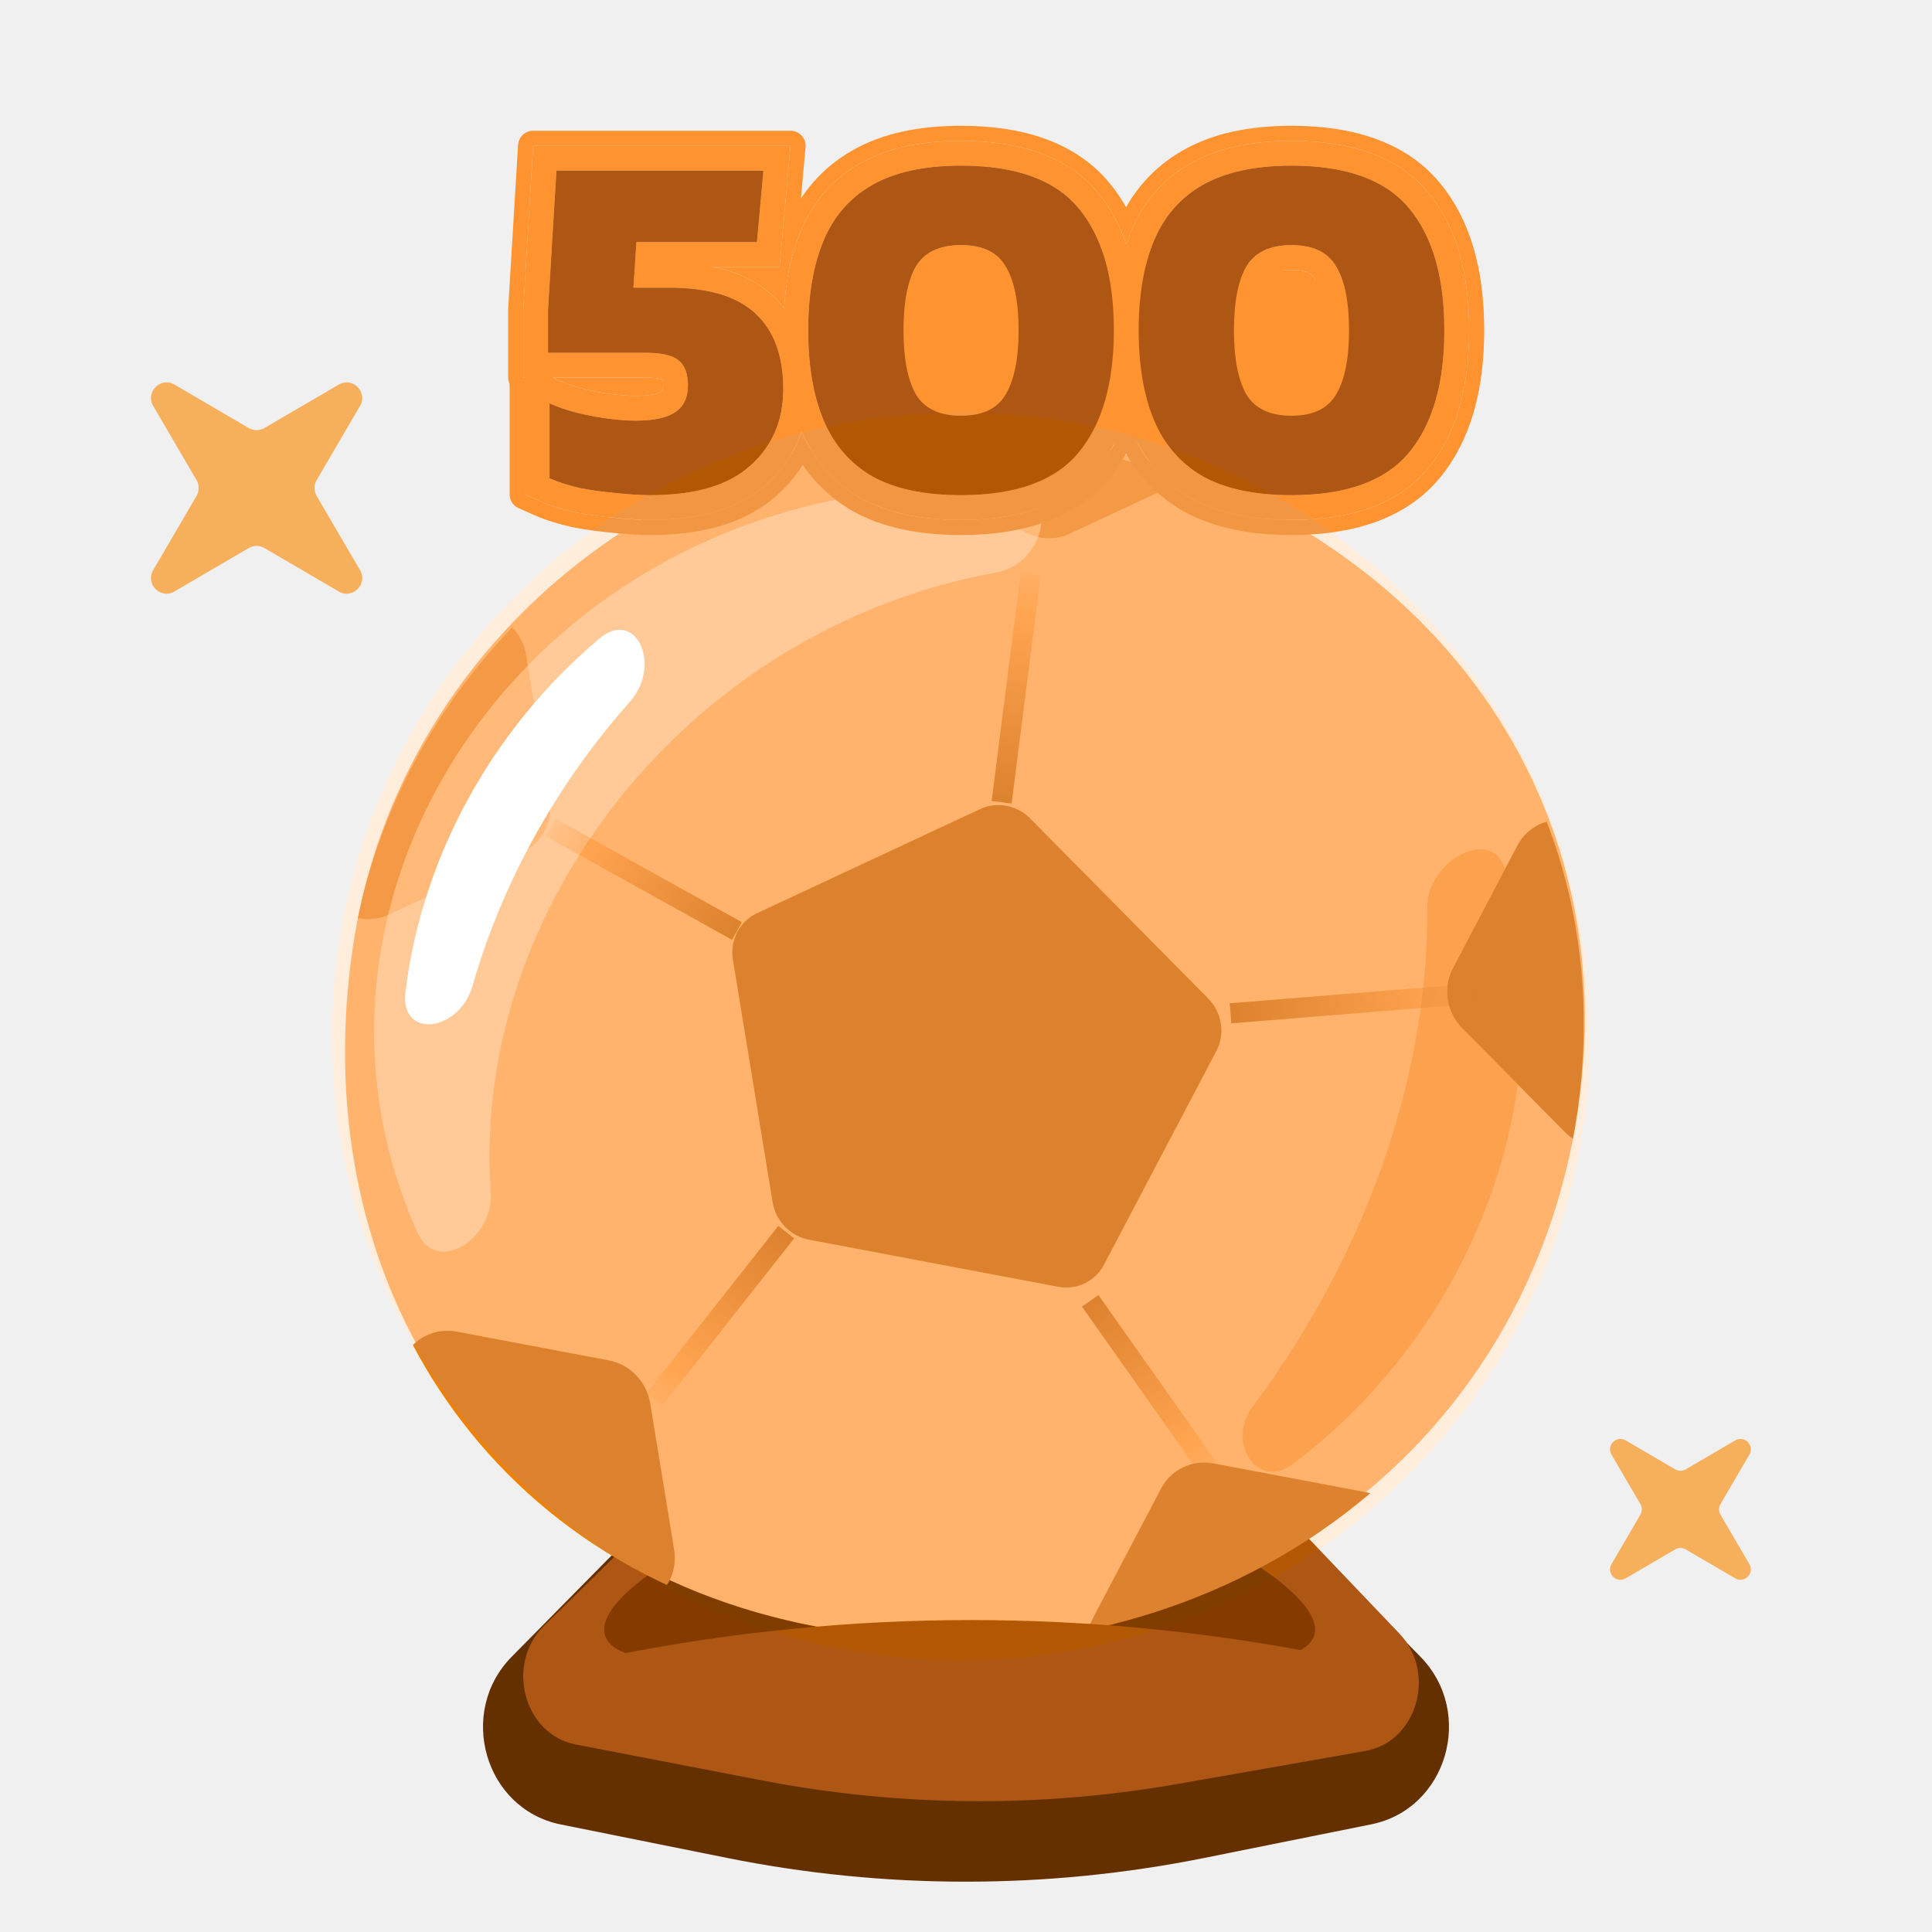
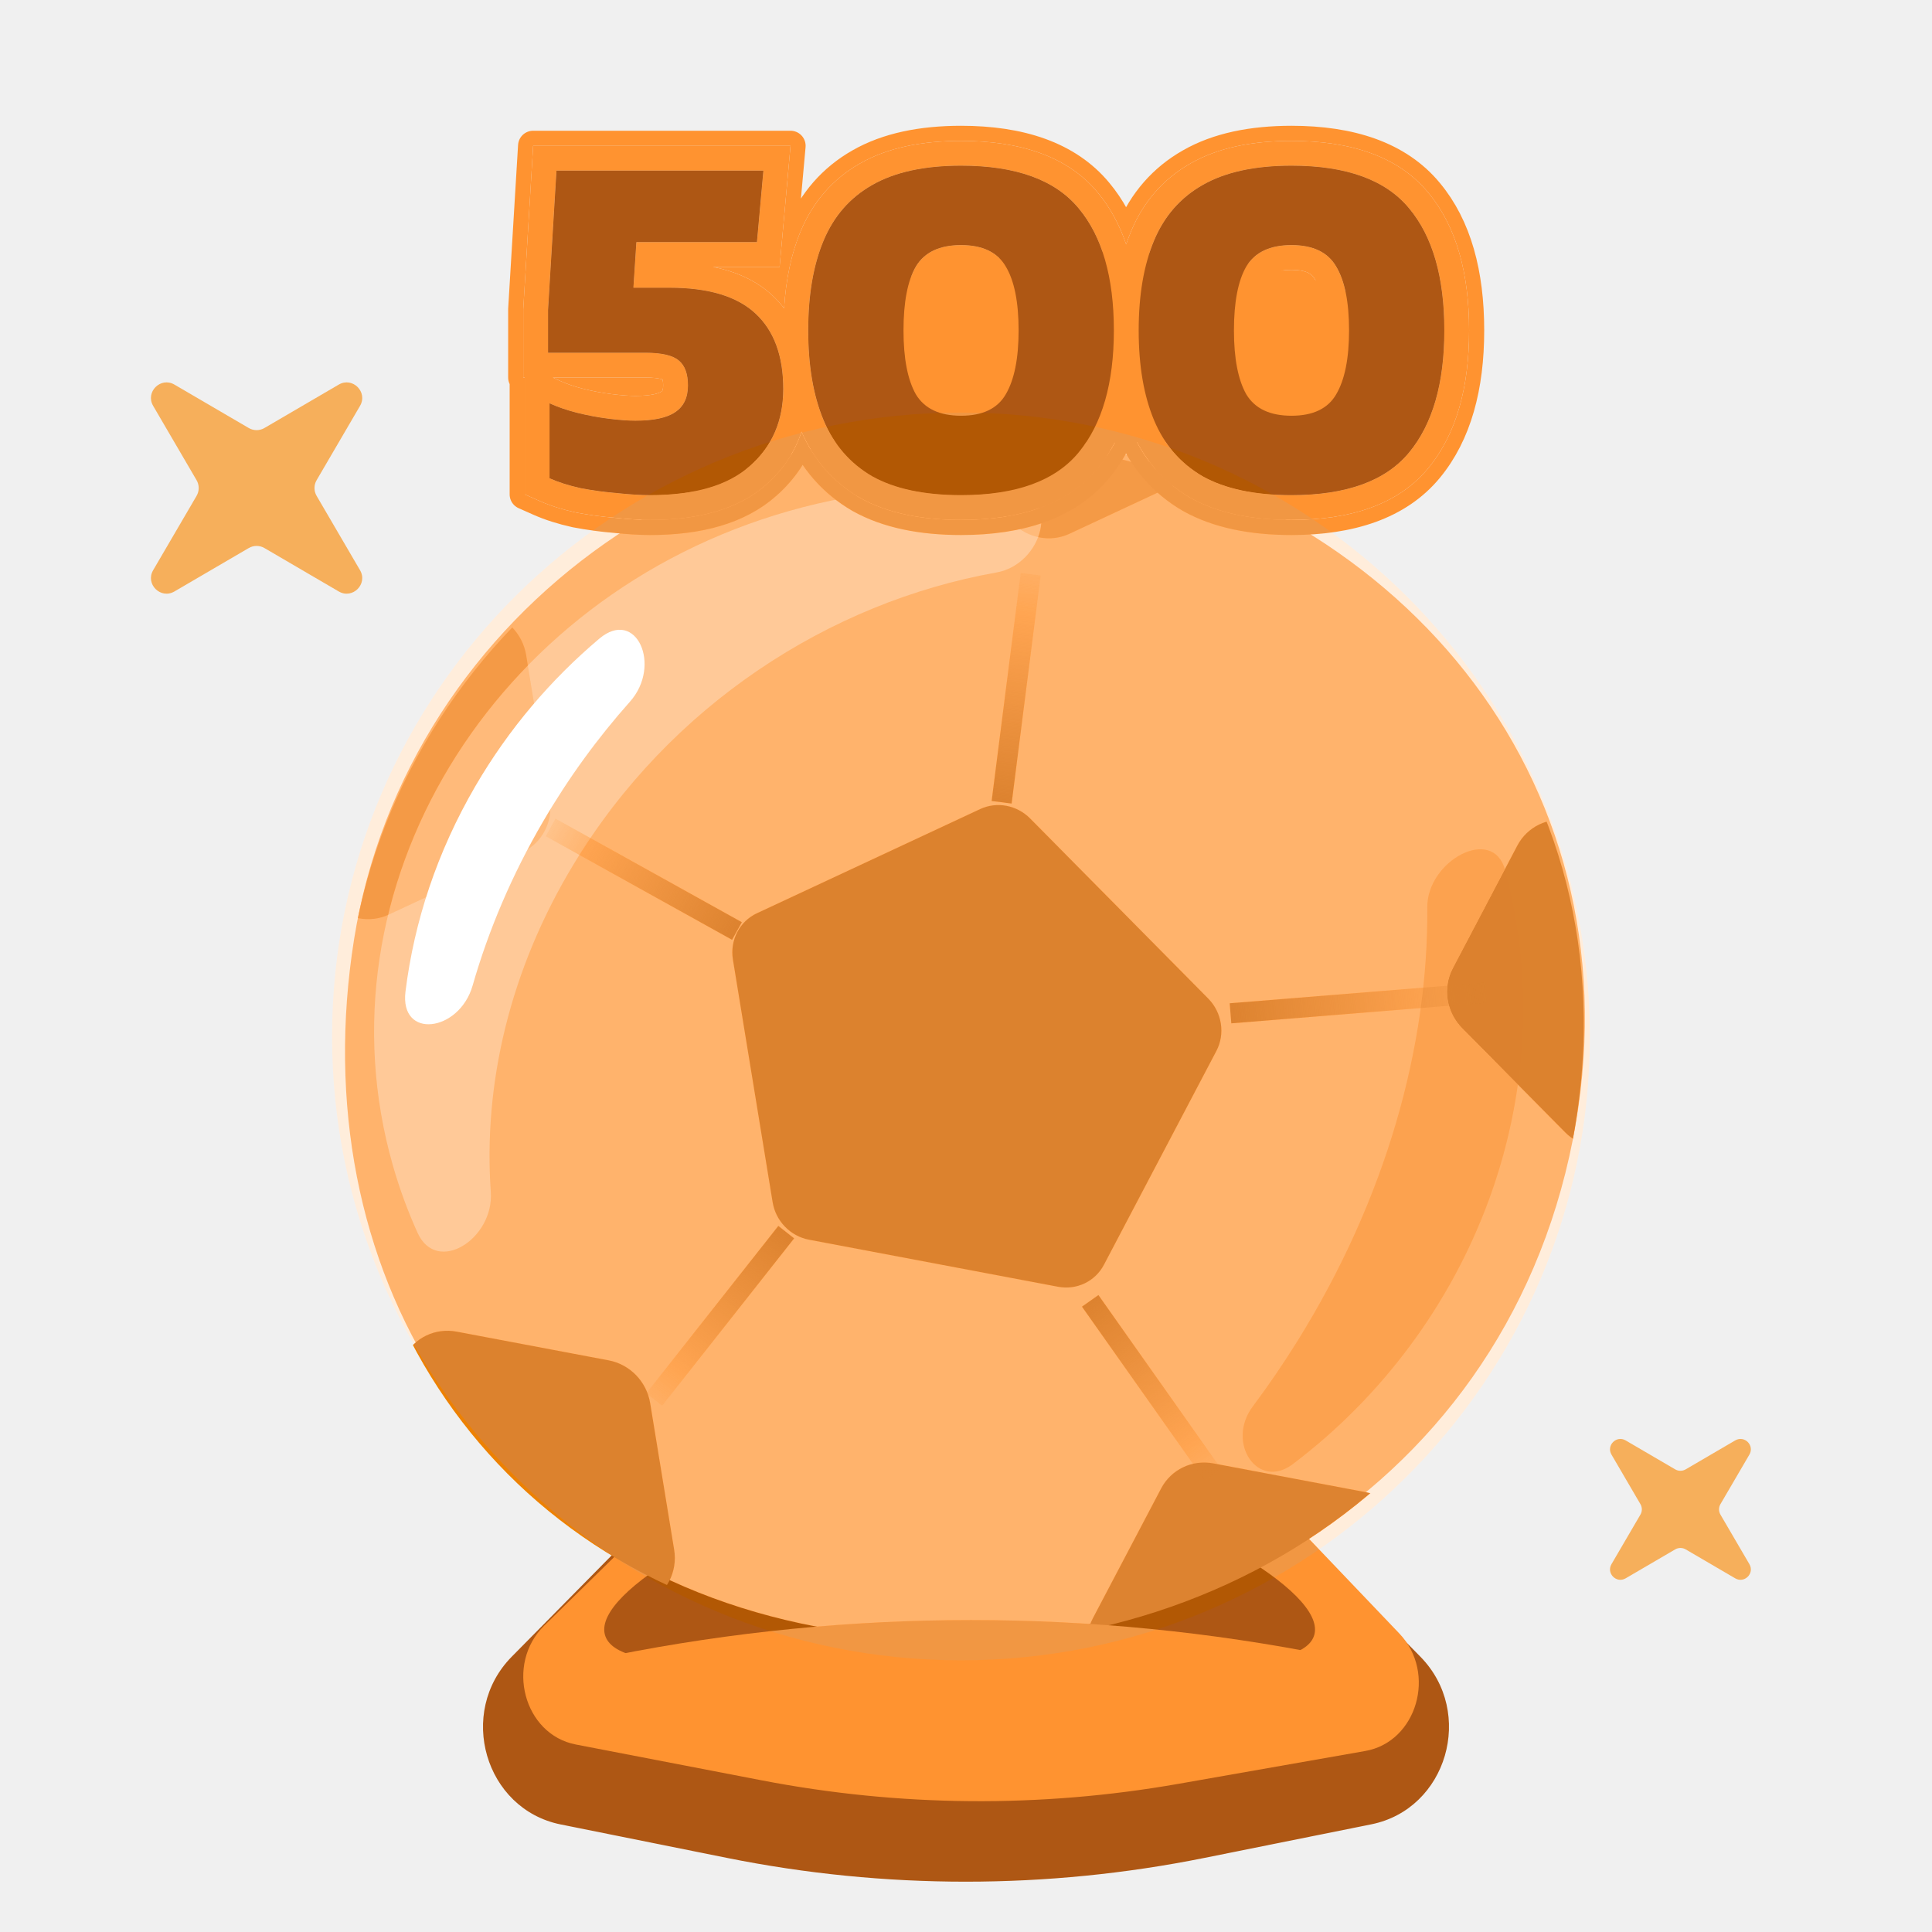
<svg xmlns="http://www.w3.org/2000/svg" width="192" height="192" viewBox="0 0 192 192" fill="none">
-   <path d="M61.522 153.828C63.844 151.474 67.168 150.505 70.34 151.255L81.041 153.786C90.816 156.098 100.97 156.11 110.749 153.819L121.745 151.244C124.921 150.501 128.245 151.48 130.562 153.841L141.157 164.642C146.61 170.2 143.802 179.785 136.279 181.3L119.716 184.633C104.033 187.789 87.907 187.789 72.225 184.633L55.721 181.312C48.186 179.795 45.386 170.185 50.861 164.635L61.522 153.828Z" fill="#653000" />
-   <path d="M63.151 152.661C65.336 150.518 68.317 149.596 71.218 150.165L84.583 152.787C92.35 154.311 100.306 154.325 108.078 152.828L121.81 150.182C124.81 149.604 127.884 150.621 130.074 152.914L139.068 162.338C142.807 166.255 140.819 173.108 135.682 174.011L117.131 177.272C103.404 179.686 89.398 179.57 75.707 176.93L57.222 173.366C52.048 172.368 50.19 165.375 54.083 161.556L63.151 152.661Z" fill="#AE5714" />
-   <ellipse rx="33.665" ry="7.938" transform="matrix(0.956375 0.292143 -0.228803 0.973473 98.4359 152.563)" fill="#853A00" />
-   <ellipse rx="33.665" ry="7.938" transform="matrix(-0.956375 0.292143 0.228803 0.973473 92.2956 152.563)" fill="#853A00" />
+   <path d="M61.522 153.828C63.844 151.474 67.168 150.505 70.34 151.255L81.041 153.786C90.816 156.098 100.97 156.11 110.749 153.819L121.745 151.244C124.921 150.501 128.245 151.48 130.562 153.841L141.157 164.642C146.61 170.2 143.802 179.785 136.279 181.3L119.716 184.633C104.033 187.789 87.907 187.789 72.225 184.633L55.721 181.312C48.186 179.795 45.386 170.185 50.861 164.635L61.522 153.828Z" fill="#AE5714" />
+   <path d="M63.151 152.661C65.336 150.518 68.317 149.596 71.218 150.165L84.583 152.787C92.35 154.311 100.306 154.325 108.078 152.828L121.81 150.182C124.81 149.604 127.884 150.621 130.074 152.914L139.068 162.338C142.807 166.255 140.819 173.108 135.682 174.011L117.131 177.272C103.404 179.686 89.398 179.57 75.707 176.93L57.222 173.366C52.048 172.368 50.19 165.375 54.083 161.556L63.151 152.661Z" fill="#FF9330" />
+   <ellipse rx="33.665" ry="7.938" transform="matrix(0.956375 0.292143 -0.228803 0.973473 98.4359 152.563)" fill="#AE5714" />
+   <ellipse rx="33.665" ry="7.938" transform="matrix(-0.956375 0.292143 0.228803 0.973473 92.2956 152.563)" fill="#AE5714" />
  <path d="M33.666 38.22C35.038 37.419 36.581 38.962 35.78 40.334L31.465 47.72C31.183 48.202 31.183 48.798 31.465 49.28L35.78 56.666C36.581 58.038 35.038 59.581 33.666 58.78L26.28 54.465C25.798 54.183 25.202 54.183 24.72 54.465L17.334 58.78C15.962 59.581 14.418 58.038 15.22 56.666L19.535 49.28C19.817 48.798 19.817 48.202 19.535 47.72L15.22 40.334C14.418 38.962 15.962 37.419 17.334 38.22L24.72 42.535C25.202 42.817 25.798 42.817 26.28 42.535L33.666 38.22Z" fill="#F6AF5B" />
  <path d="M172.444 143.147C173.359 142.612 174.388 143.641 173.853 144.556L170.976 149.48C170.789 149.801 170.789 150.199 170.976 150.52L173.853 155.444C174.388 156.359 173.359 157.388 172.444 156.853L167.52 153.976C167.199 153.789 166.801 153.789 166.48 153.976L161.556 156.853C160.641 157.388 159.612 156.359 160.147 155.444L163.024 150.52C163.211 150.199 163.211 149.801 163.024 149.48L160.147 144.556C159.612 143.641 160.641 142.612 161.556 143.147L166.48 146.024C166.801 146.211 167.199 146.211 167.52 146.024L172.444 143.147Z" fill="#F6AF5B" />
  <path d="M156.306 113.254C149.237 149.257 114.759 168.002 81.211 161.665C47.664 155.327 29.977 126.039 35.188 93.343C40.399 60.647 72.801 37.561 106.349 43.898C139.896 50.235 163.151 78.392 156.306 113.254Z" fill="#FFC700" />
  <mask id="mask0_1610_4031" style="mask-type:alpha" maskUnits="userSpaceOnUse" x="34" y="43" width="124" height="121">
    <path d="M156.195 113.815C149.126 149.819 114.648 168.563 81.101 162.226C47.553 155.889 29.866 126.601 35.077 93.905C40.288 61.209 72.69 38.122 106.238 44.459C139.786 50.797 163.04 78.954 156.195 113.815Z" fill="#FFAF00" />
  </mask>
  <g mask="url(#mask0_1610_4031)">
    <path d="M97.411 80.404C99.068 79.631 101.055 80.007 102.376 81.342L120.061 99.224C121.443 100.62 121.776 102.743 120.882 104.443L109.707 125.692C108.838 127.346 107.002 128.226 105.149 127.876L80.4 123.2C78.547 122.85 77.091 121.35 76.784 119.473L72.838 95.368C72.522 93.439 73.493 91.563 75.226 90.755L97.411 80.404Z" fill="#ED8103" />
    <path d="M106.288 53.043C104.399 53.924 102.133 53.496 100.628 51.974L90.847 42.084C89.272 40.492 88.892 38.073 89.911 36.134L96.044 24.472C97.036 22.586 99.128 21.584 101.24 21.983L114.992 24.581C117.104 24.98 118.764 26.69 119.114 28.83L121.28 42.059C121.64 44.259 120.533 46.397 118.558 47.318L106.288 53.043Z" fill="#F3A700" />
    <path d="M38.64 90.891C36.751 91.772 34.486 91.344 32.98 89.821L22.399 79.123C20.825 77.531 20.444 75.112 21.464 73.173L28.106 60.544C29.097 58.658 31.189 57.656 33.301 58.055L48.168 60.863C50.28 61.262 51.939 62.972 52.29 65.112L54.635 79.439C54.995 81.638 53.888 83.777 51.913 84.698L38.64 90.891Z" fill="#F3A700" />
    <path d="M50.783 165.561C48.894 166.442 46.628 166.014 45.123 164.491L34.367 153.617C32.793 152.025 32.413 149.606 33.432 147.667L40.185 134.826C41.177 132.94 43.269 131.938 45.381 132.337L60.49 135.191C62.602 135.59 64.262 137.301 64.612 139.44L66.996 154.007C67.356 156.206 66.25 158.344 64.275 159.266L50.783 165.561Z" fill="#ED8103" />
    <path d="M126.007 178.761C124.118 179.642 121.852 179.214 120.347 177.692L109.544 166.769C107.969 165.177 107.589 162.758 108.608 160.819L115.392 147.92C116.383 146.034 118.475 145.032 120.588 145.431L135.764 148.298C137.876 148.697 139.535 150.407 139.886 152.547L142.281 167.18C142.641 169.379 141.534 171.517 139.559 172.439L126.007 178.761Z" fill="#F18200" />
    <path d="M161.191 113.587C159.303 114.469 157.037 114.041 155.531 112.518L145.31 102.183C143.735 100.591 143.355 98.172 144.374 96.233L150.788 84.038C151.779 82.152 153.871 81.15 155.983 81.549L170.349 84.263C172.461 84.662 174.121 86.373 174.471 88.512L176.736 102.346C177.096 104.546 175.989 106.684 174.014 107.605L161.191 113.587Z" fill="#ED8103" />
  </g>
  <g style="mix-blend-mode:screen" opacity="0.5">
    <path d="M100.746 48.801C105.418 49.288 103.642 56.071 99.038 56.889C82.417 59.842 66.583 70.096 57.021 85.864C50.645 96.379 48.019 107.759 48.775 118.463C49.102 123.107 43.416 126.752 41.495 122.508C40.526 120.367 39.704 118.133 39.041 115.813C31.2 88.344 48.807 59.236 78.367 50.797C85.906 48.645 93.494 48.045 100.746 48.801Z" fill="#FFDB44" />
  </g>
  <g style="mix-blend-mode:darken">
    <path d="M128.491 145.491C124.976 148.151 121.826 143.35 124.489 139.789C126.049 137.701 127.54 135.521 128.951 133.254C137.741 119.126 141.96 103.952 141.842 90.188C141.802 85.532 148.381 81.969 149.58 86.482C155.483 108.702 146.399 131.943 128.491 145.491Z" fill="#FFAF00" />
  </g>
  <path d="M59.557 63.471C63.228 60.372 65.811 66.129 62.602 69.734C59.399 73.331 56.49 77.318 53.958 81.662C50.865 86.968 48.545 92.447 46.968 97.945C45.641 102.574 39.7 103.329 40.298 98.528C41.164 91.575 43.444 84.641 47.25 78.112C50.558 72.436 54.749 67.531 59.557 63.471Z" fill="white" />
  <line x1="99.541" y1="79.728" x2="102.43" y2="57.064" stroke="url(#paint0_linear_1610_4031)" stroke-width="2" />
  <line x1="122.287" y1="100.702" x2="147.699" y2="98.648" stroke="url(#paint1_linear_1610_4031)" stroke-width="2" />
  <line x1="108.343" y1="129.278" x2="120.565" y2="146.588" stroke="url(#paint2_linear_1610_4031)" stroke-width="2" />
  <line x1="73.238" y1="92.523" x2="54.718" y2="82.229" stroke="url(#paint3_linear_1610_4031)" stroke-width="2" />
  <line x1="78.135" y1="122.449" x2="65.013" y2="139.087" stroke="url(#paint4_linear_1610_4031)" stroke-width="2" />
-   <path d="M61 164.511C84.466 159.83 108.534 159.83 132 164.511V172H61V164.511Z" fill="#AE5714" />
+   <path d="M61 164.511C84.466 159.83 108.534 159.83 132 164.511V172H61V164.511Z" fill="#FF9330" />
  <ellipse cx="110" cy="34.5" rx="29" ry="9.5" fill="#FF9330" />
  <mask id="path-25-outside-1_1610_4031" maskUnits="userSpaceOnUse" x="50" y="12" width="98" height="42" fill="black">
    <rect fill="white" x="50" y="12" width="98" height="42" />
    <path fill-rule="evenodd" clip-rule="evenodd" d="M57.079 40.955C57.16 40.977 57.242 40.998 57.325 41.02C58.377 41.283 59.429 41.48 60.481 41.612C61.533 41.743 62.42 41.809 63.143 41.809C64.951 41.809 66.266 41.529 67.088 40.971C67.942 40.412 68.37 39.524 68.37 38.308C68.37 37.157 68.074 36.336 67.482 35.843C66.891 35.317 65.773 35.054 64.129 35.054H54.465V30.814L55.303 16.958H75.864L75.223 24.058H63.242L62.946 28.595H66.545C70.391 28.595 73.235 29.449 75.075 31.159C76.916 32.868 77.837 35.366 77.837 38.653C77.837 41.809 76.735 44.356 74.533 46.296C72.364 48.235 69.06 49.205 64.622 49.205C63.702 49.205 62.617 49.139 61.368 49.008C60.152 48.909 58.936 48.745 57.719 48.514C56.536 48.252 55.501 47.923 54.613 47.528V40.083C55.338 40.415 56.16 40.706 57.079 40.955ZM61.139 51.462C59.845 51.356 58.552 51.181 57.261 50.937L57.223 50.929L57.185 50.921C55.879 50.631 54.681 50.256 53.612 49.781L52.148 49.13V37.519H52V30.739L52.983 14.493H78.562L77.476 26.524H70.862C73.174 26.99 75.18 27.892 76.753 29.352C77.185 29.753 77.575 30.183 77.923 30.639C78.099 27.785 78.633 25.211 79.577 22.958C80.797 20.047 82.766 17.777 85.462 16.247C88.193 14.682 91.601 14 95.509 14C101.33 14 106.096 15.508 109.091 19.131C110.328 20.614 111.261 22.343 111.918 24.287C112.069 23.832 112.235 23.389 112.416 22.958C113.635 20.046 115.605 17.777 118.301 16.247C121.032 14.682 124.44 14 128.347 14C134.169 14 138.935 15.508 141.93 19.131C144.767 22.53 145.999 27.224 145.999 32.835C145.999 38.423 144.762 43.108 141.934 46.534C138.94 50.161 134.172 51.67 128.347 51.67C124.446 51.67 121.045 51.007 118.319 49.483L118.3 49.473L118.281 49.462C115.598 47.9 113.634 45.621 112.416 42.712C112.233 42.277 112.066 41.83 111.914 41.371C111.257 43.311 110.327 45.042 109.095 46.534C106.101 50.161 101.333 51.67 95.509 51.67C91.607 51.67 88.206 51.007 85.48 49.483L85.461 49.473L85.442 49.462C82.817 47.934 80.88 45.718 79.656 42.898C79 44.9 77.842 46.665 76.169 48.14C73.362 50.645 69.355 51.67 64.622 51.67C63.599 51.67 62.434 51.598 61.139 51.462ZM140.033 20.706C137.699 17.879 133.804 16.465 128.347 16.465C124.699 16.465 121.757 17.106 119.522 18.388C117.319 19.637 115.709 21.478 114.69 23.911C113.671 26.343 113.161 29.318 113.161 32.835C113.161 36.352 113.671 39.327 114.69 41.76C115.709 44.192 117.319 46.049 119.522 47.331C121.757 48.58 124.699 49.205 128.347 49.205C133.804 49.205 137.699 47.791 140.033 44.964C142.367 42.138 143.534 38.094 143.534 32.835C143.534 27.543 142.367 23.5 140.033 20.706ZM107.194 20.706C104.86 17.879 100.965 16.465 95.509 16.465C91.86 16.465 88.918 17.106 86.683 18.388C84.48 19.637 82.87 21.478 81.851 23.911C80.832 26.343 80.322 29.318 80.322 32.835C80.322 36.352 80.832 39.327 81.851 41.76C82.87 44.192 84.48 46.049 86.683 47.331C88.918 48.58 91.86 49.205 95.509 49.205C100.965 49.205 104.86 47.791 107.194 44.964C109.528 42.138 110.695 38.094 110.695 32.835C110.695 27.543 109.528 23.5 107.194 20.706ZM54.936 37.519H64.129C64.835 37.519 65.322 37.577 65.636 37.651C65.731 37.673 65.798 37.694 65.843 37.71C65.87 37.806 65.904 37.994 65.904 38.308C65.904 38.631 65.848 38.775 65.828 38.816C65.818 38.837 65.81 38.847 65.804 38.855C65.797 38.862 65.779 38.881 65.739 38.907L65.72 38.919L65.701 38.932C65.505 39.065 64.808 39.343 63.143 39.343C62.557 39.343 61.779 39.289 60.786 39.165C59.838 39.047 58.887 38.869 57.932 38.63C57.029 38.397 56.27 38.131 55.64 37.842L54.936 37.519ZM97.819 37.949L97.824 37.941C98.351 37.049 98.763 35.448 98.763 32.835C98.763 30.176 98.347 28.594 97.837 27.75L97.826 27.732L97.815 27.714C97.57 27.293 97.076 26.82 95.509 26.82C93.965 26.82 93.421 27.281 93.142 27.733C92.65 28.592 92.254 30.186 92.254 32.835C92.254 35.428 92.643 37.038 93.148 37.946C93.429 38.395 93.976 38.85 95.509 38.85C97.076 38.85 97.57 38.377 97.815 37.956L97.819 37.949ZM91.022 26.474C91.876 25.061 93.372 24.354 95.509 24.354C97.645 24.354 99.124 25.061 99.946 26.474C100.801 27.888 101.228 30.008 101.228 32.835C101.228 35.629 100.801 37.749 99.946 39.196C99.124 40.609 97.645 41.316 95.509 41.316C93.372 41.316 91.876 40.609 91.022 39.196C90.2 37.749 89.789 35.629 89.789 32.835C89.789 30.008 90.2 27.888 91.022 26.474ZM130.658 37.949L130.663 37.941C131.19 37.049 131.602 35.448 131.602 32.835C131.602 30.176 131.185 28.594 130.675 27.75L130.664 27.732L130.654 27.714C130.409 27.293 129.914 26.82 128.347 26.82C126.804 26.82 126.26 27.281 125.981 27.733C125.489 28.592 125.093 30.186 125.093 32.835C125.093 35.428 125.482 37.038 125.986 37.946C126.268 38.395 126.815 38.85 128.347 38.85C129.914 38.85 130.409 38.377 130.654 37.956L130.658 37.949ZM123.861 26.474C124.715 25.061 126.211 24.354 128.347 24.354C130.484 24.354 131.963 25.061 132.785 26.474C133.64 27.888 134.067 30.008 134.067 32.835C134.067 35.629 133.64 37.749 132.785 39.196C131.963 40.609 130.484 41.316 128.347 41.316C126.211 41.316 124.715 40.609 123.861 39.196C123.039 37.749 122.628 35.629 122.628 32.835C122.628 30.008 123.039 27.888 123.861 26.474Z" />
  </mask>
  <path fill-rule="evenodd" clip-rule="evenodd" d="M57.079 40.955C57.16 40.977 57.242 40.998 57.325 41.02C58.377 41.283 59.429 41.48 60.481 41.612C61.533 41.743 62.42 41.809 63.143 41.809C64.951 41.809 66.266 41.529 67.088 40.971C67.942 40.412 68.37 39.524 68.37 38.308C68.37 37.157 68.074 36.336 67.482 35.843C66.891 35.317 65.773 35.054 64.129 35.054H54.465V30.814L55.303 16.958H75.864L75.223 24.058H63.242L62.946 28.595H66.545C70.391 28.595 73.235 29.449 75.075 31.159C76.916 32.868 77.837 35.366 77.837 38.653C77.837 41.809 76.735 44.356 74.533 46.296C72.364 48.235 69.06 49.205 64.622 49.205C63.702 49.205 62.617 49.139 61.368 49.008C60.152 48.909 58.936 48.745 57.719 48.514C56.536 48.252 55.501 47.923 54.613 47.528V40.083C55.338 40.415 56.16 40.706 57.079 40.955ZM61.139 51.462C59.845 51.356 58.552 51.181 57.261 50.937L57.223 50.929L57.185 50.921C55.879 50.631 54.681 50.256 53.612 49.781L52.148 49.13V37.519H52V30.739L52.983 14.493H78.562L77.476 26.524H70.862C73.174 26.99 75.18 27.892 76.753 29.352C77.185 29.753 77.575 30.183 77.923 30.639C78.099 27.785 78.633 25.211 79.577 22.958C80.797 20.047 82.766 17.777 85.462 16.247C88.193 14.682 91.601 14 95.509 14C101.33 14 106.096 15.508 109.091 19.131C110.328 20.614 111.261 22.343 111.918 24.287C112.069 23.832 112.235 23.389 112.416 22.958C113.635 20.046 115.605 17.777 118.301 16.247C121.032 14.682 124.44 14 128.347 14C134.169 14 138.935 15.508 141.93 19.131C144.767 22.53 145.999 27.224 145.999 32.835C145.999 38.423 144.762 43.108 141.934 46.534C138.94 50.161 134.172 51.67 128.347 51.67C124.446 51.67 121.045 51.007 118.319 49.483L118.3 49.473L118.281 49.462C115.598 47.9 113.634 45.621 112.416 42.712C112.233 42.277 112.066 41.83 111.914 41.371C111.257 43.311 110.327 45.042 109.095 46.534C106.101 50.161 101.333 51.67 95.509 51.67C91.607 51.67 88.206 51.007 85.48 49.483L85.461 49.473L85.442 49.462C82.817 47.934 80.88 45.718 79.656 42.898C79 44.9 77.842 46.665 76.169 48.14C73.362 50.645 69.355 51.67 64.622 51.67C63.599 51.67 62.434 51.598 61.139 51.462ZM140.033 20.706C137.699 17.879 133.804 16.465 128.347 16.465C124.699 16.465 121.757 17.106 119.522 18.388C117.319 19.637 115.709 21.478 114.69 23.911C113.671 26.343 113.161 29.318 113.161 32.835C113.161 36.352 113.671 39.327 114.69 41.76C115.709 44.192 117.319 46.049 119.522 47.331C121.757 48.58 124.699 49.205 128.347 49.205C133.804 49.205 137.699 47.791 140.033 44.964C142.367 42.138 143.534 38.094 143.534 32.835C143.534 27.543 142.367 23.5 140.033 20.706ZM107.194 20.706C104.86 17.879 100.965 16.465 95.509 16.465C91.86 16.465 88.918 17.106 86.683 18.388C84.48 19.637 82.87 21.478 81.851 23.911C80.832 26.343 80.322 29.318 80.322 32.835C80.322 36.352 80.832 39.327 81.851 41.76C82.87 44.192 84.48 46.049 86.683 47.331C88.918 48.58 91.86 49.205 95.509 49.205C100.965 49.205 104.86 47.791 107.194 44.964C109.528 42.138 110.695 38.094 110.695 32.835C110.695 27.543 109.528 23.5 107.194 20.706ZM54.936 37.519H64.129C64.835 37.519 65.322 37.577 65.636 37.651C65.731 37.673 65.798 37.694 65.843 37.71C65.87 37.806 65.904 37.994 65.904 38.308C65.904 38.631 65.848 38.775 65.828 38.816C65.818 38.837 65.81 38.847 65.804 38.855C65.797 38.862 65.779 38.881 65.739 38.907L65.72 38.919L65.701 38.932C65.505 39.065 64.808 39.343 63.143 39.343C62.557 39.343 61.779 39.289 60.786 39.165C59.838 39.047 58.887 38.869 57.932 38.63C57.029 38.397 56.27 38.131 55.64 37.842L54.936 37.519ZM97.819 37.949L97.824 37.941C98.351 37.049 98.763 35.448 98.763 32.835C98.763 30.176 98.347 28.594 97.837 27.75L97.826 27.732L97.815 27.714C97.57 27.293 97.076 26.82 95.509 26.82C93.965 26.82 93.421 27.281 93.142 27.733C92.65 28.592 92.254 30.186 92.254 32.835C92.254 35.428 92.643 37.038 93.148 37.946C93.429 38.395 93.976 38.85 95.509 38.85C97.076 38.85 97.57 38.377 97.815 37.956L97.819 37.949ZM91.022 26.474C91.876 25.061 93.372 24.354 95.509 24.354C97.645 24.354 99.124 25.061 99.946 26.474C100.801 27.888 101.228 30.008 101.228 32.835C101.228 35.629 100.801 37.749 99.946 39.196C99.124 40.609 97.645 41.316 95.509 41.316C93.372 41.316 91.876 40.609 91.022 39.196C90.2 37.749 89.789 35.629 89.789 32.835C89.789 30.008 90.2 27.888 91.022 26.474ZM130.658 37.949L130.663 37.941C131.19 37.049 131.602 35.448 131.602 32.835C131.602 30.176 131.185 28.594 130.675 27.75L130.664 27.732L130.654 27.714C130.409 27.293 129.914 26.82 128.347 26.82C126.804 26.82 126.26 27.281 125.981 27.733C125.489 28.592 125.093 30.186 125.093 32.835C125.093 35.428 125.482 37.038 125.986 37.946C126.268 38.395 126.815 38.85 128.347 38.85C129.914 38.85 130.409 38.377 130.654 37.956L130.658 37.949ZM123.861 26.474C124.715 25.061 126.211 24.354 128.347 24.354C130.484 24.354 131.963 25.061 132.785 26.474C133.64 27.888 134.067 30.008 134.067 32.835C134.067 35.629 133.64 37.749 132.785 39.196C131.963 40.609 130.484 41.316 128.347 41.316C126.211 41.316 124.715 40.609 123.861 39.196C123.039 37.749 122.628 35.629 122.628 32.835C122.628 30.008 123.039 27.888 123.861 26.474Z" fill="#FF9330" />
  <path fill-rule="evenodd" clip-rule="evenodd" d="M57.079 40.955C57.16 40.977 57.242 40.998 57.325 41.02C58.377 41.283 59.429 41.48 60.481 41.612C61.533 41.743 62.42 41.809 63.143 41.809C64.951 41.809 66.266 41.529 67.088 40.971C67.942 40.412 68.37 39.524 68.37 38.308C68.37 37.157 68.074 36.336 67.482 35.843C66.891 35.317 65.773 35.054 64.129 35.054H54.465V30.814L55.303 16.958H75.864L75.223 24.058H63.242L62.946 28.595H66.545C70.391 28.595 73.235 29.449 75.075 31.159C76.916 32.868 77.837 35.366 77.837 38.653C77.837 41.809 76.735 44.356 74.533 46.296C72.364 48.235 69.06 49.205 64.622 49.205C63.702 49.205 62.617 49.139 61.368 49.008C60.152 48.909 58.936 48.745 57.719 48.514C56.536 48.252 55.501 47.923 54.613 47.528V40.083C55.338 40.415 56.16 40.706 57.079 40.955ZM61.139 51.462C59.845 51.356 58.552 51.181 57.261 50.937L57.223 50.929L57.185 50.921C55.879 50.631 54.681 50.256 53.612 49.781L52.148 49.13V37.519H52V30.739L52.983 14.493H78.562L77.476 26.524H70.862C73.174 26.99 75.18 27.892 76.753 29.352C77.185 29.753 77.575 30.183 77.923 30.639C78.099 27.785 78.633 25.211 79.577 22.958C80.797 20.047 82.766 17.777 85.462 16.247C88.193 14.682 91.601 14 95.509 14C101.33 14 106.096 15.508 109.091 19.131C110.328 20.614 111.261 22.343 111.918 24.287C112.069 23.832 112.235 23.389 112.416 22.958C113.635 20.046 115.605 17.777 118.301 16.247C121.032 14.682 124.44 14 128.347 14C134.169 14 138.935 15.508 141.93 19.131C144.767 22.53 145.999 27.224 145.999 32.835C145.999 38.423 144.762 43.108 141.934 46.534C138.94 50.161 134.172 51.67 128.347 51.67C124.446 51.67 121.045 51.007 118.319 49.483L118.3 49.473L118.281 49.462C115.598 47.9 113.634 45.621 112.416 42.712C112.233 42.277 112.066 41.83 111.914 41.371C111.257 43.311 110.327 45.042 109.095 46.534C106.101 50.161 101.333 51.67 95.509 51.67C91.607 51.67 88.206 51.007 85.48 49.483L85.461 49.473L85.442 49.462C82.817 47.934 80.88 45.718 79.656 42.898C79 44.9 77.842 46.665 76.169 48.14C73.362 50.645 69.355 51.67 64.622 51.67C63.599 51.67 62.434 51.598 61.139 51.462ZM140.033 20.706C137.699 17.879 133.804 16.465 128.347 16.465C124.699 16.465 121.757 17.106 119.522 18.388C117.319 19.637 115.709 21.478 114.69 23.911C113.671 26.343 113.161 29.318 113.161 32.835C113.161 36.352 113.671 39.327 114.69 41.76C115.709 44.192 117.319 46.049 119.522 47.331C121.757 48.58 124.699 49.205 128.347 49.205C133.804 49.205 137.699 47.791 140.033 44.964C142.367 42.138 143.534 38.094 143.534 32.835C143.534 27.543 142.367 23.5 140.033 20.706ZM107.194 20.706C104.86 17.879 100.965 16.465 95.509 16.465C91.86 16.465 88.918 17.106 86.683 18.388C84.48 19.637 82.87 21.478 81.851 23.911C80.832 26.343 80.322 29.318 80.322 32.835C80.322 36.352 80.832 39.327 81.851 41.76C82.87 44.192 84.48 46.049 86.683 47.331C88.918 48.58 91.86 49.205 95.509 49.205C100.965 49.205 104.86 47.791 107.194 44.964C109.528 42.138 110.695 38.094 110.695 32.835C110.695 27.543 109.528 23.5 107.194 20.706ZM54.936 37.519H64.129C64.835 37.519 65.322 37.577 65.636 37.651C65.731 37.673 65.798 37.694 65.843 37.71C65.87 37.806 65.904 37.994 65.904 38.308C65.904 38.631 65.848 38.775 65.828 38.816C65.818 38.837 65.81 38.847 65.804 38.855C65.797 38.862 65.779 38.881 65.739 38.907L65.72 38.919L65.701 38.932C65.505 39.065 64.808 39.343 63.143 39.343C62.557 39.343 61.779 39.289 60.786 39.165C59.838 39.047 58.887 38.869 57.932 38.63C57.029 38.397 56.27 38.131 55.64 37.842L54.936 37.519ZM97.819 37.949L97.824 37.941C98.351 37.049 98.763 35.448 98.763 32.835C98.763 30.176 98.347 28.594 97.837 27.75L97.826 27.732L97.815 27.714C97.57 27.293 97.076 26.82 95.509 26.82C93.965 26.82 93.421 27.281 93.142 27.733C92.65 28.592 92.254 30.186 92.254 32.835C92.254 35.428 92.643 37.038 93.148 37.946C93.429 38.395 93.976 38.85 95.509 38.85C97.076 38.85 97.57 38.377 97.815 37.956L97.819 37.949ZM91.022 26.474C91.876 25.061 93.372 24.354 95.509 24.354C97.645 24.354 99.124 25.061 99.946 26.474C100.801 27.888 101.228 30.008 101.228 32.835C101.228 35.629 100.801 37.749 99.946 39.196C99.124 40.609 97.645 41.316 95.509 41.316C93.372 41.316 91.876 40.609 91.022 39.196C90.2 37.749 89.789 35.629 89.789 32.835C89.789 30.008 90.2 27.888 91.022 26.474ZM130.658 37.949L130.663 37.941C131.19 37.049 131.602 35.448 131.602 32.835C131.602 30.176 131.185 28.594 130.675 27.75L130.664 27.732L130.654 27.714C130.409 27.293 129.914 26.82 128.347 26.82C126.804 26.82 126.26 27.281 125.981 27.733C125.489 28.592 125.093 30.186 125.093 32.835C125.093 35.428 125.482 37.038 125.986 37.946C126.268 38.395 126.815 38.85 128.347 38.85C129.914 38.85 130.409 38.377 130.654 37.956L130.658 37.949ZM123.861 26.474C124.715 25.061 126.211 24.354 128.347 24.354C130.484 24.354 131.963 25.061 132.785 26.474C133.64 27.888 134.067 30.008 134.067 32.835C134.067 35.629 133.64 37.749 132.785 39.196C131.963 40.609 130.484 41.316 128.347 41.316C126.211 41.316 124.715 40.609 123.861 39.196C123.039 37.749 122.628 35.629 122.628 32.835C122.628 30.008 123.039 27.888 123.861 26.474Z" stroke="#FF9330" stroke-width="3" stroke-linejoin="round" mask="url(#path-25-outside-1_1610_4031)" />
  <path d="M64.622 49.205C63.702 49.205 62.617 49.139 61.368 49.008C60.152 48.909 58.936 48.745 57.719 48.514C56.536 48.252 55.501 47.923 54.613 47.528V40.083C55.402 40.445 56.306 40.757 57.325 41.02C58.377 41.283 59.429 41.48 60.481 41.612C61.532 41.743 62.42 41.809 63.143 41.809C64.951 41.809 66.266 41.529 67.088 40.971C67.942 40.412 68.37 39.524 68.37 38.308C68.37 37.158 68.074 36.336 67.482 35.843C66.89 35.317 65.773 35.054 64.129 35.054H54.465V30.814L55.303 16.958H75.864L75.223 24.058H63.242L62.946 28.595H66.545C70.391 28.595 73.234 29.449 75.075 31.159C76.916 32.868 77.836 35.366 77.836 38.653C77.836 41.809 76.735 44.356 74.533 46.296C72.363 48.235 69.06 49.205 64.622 49.205Z" fill="#AE5714" />
  <path d="M95.508 49.205C91.86 49.205 88.918 48.58 86.683 47.331C84.48 46.049 82.87 44.192 81.851 41.76C80.832 39.327 80.322 36.352 80.322 32.835C80.322 29.318 80.832 26.343 81.851 23.911C82.87 21.478 84.48 19.637 86.683 18.388C88.918 17.106 91.86 16.465 95.508 16.465C100.965 16.465 104.86 17.879 107.194 20.706C109.528 23.5 110.695 27.543 110.695 32.835C110.695 38.094 109.528 42.138 107.194 44.964C104.86 47.791 100.965 49.205 95.508 49.205ZM95.508 41.316C97.645 41.316 99.124 40.609 99.946 39.196C100.801 37.749 101.228 35.629 101.228 32.835C101.228 30.008 100.801 27.888 99.946 26.474C99.124 25.061 97.645 24.354 95.508 24.354C93.372 24.354 91.876 25.061 91.022 26.474C90.2 27.888 89.789 30.008 89.789 32.835C89.789 35.629 90.2 37.749 91.022 39.196C91.876 40.609 93.372 41.316 95.508 41.316Z" fill="#AE5714" />
  <path d="M128.347 49.205C124.699 49.205 121.757 48.58 119.521 47.331C117.319 46.049 115.708 44.192 114.689 41.76C113.67 39.327 113.161 36.352 113.161 32.835C113.161 29.318 113.67 26.343 114.689 23.911C115.708 21.478 117.319 19.637 119.521 18.388C121.757 17.106 124.699 16.465 128.347 16.465C133.804 16.465 137.699 17.879 140.033 20.706C142.367 23.5 143.534 27.543 143.534 32.835C143.534 38.094 142.367 42.138 140.033 44.964C137.699 47.791 133.804 49.205 128.347 49.205ZM128.347 41.316C130.484 41.316 131.963 40.609 132.785 39.196C133.64 37.749 134.067 35.629 134.067 32.835C134.067 30.008 133.64 27.888 132.785 26.474C131.963 25.061 130.484 24.354 128.347 24.354C126.211 24.354 124.715 25.061 123.86 26.474C123.039 27.888 122.628 30.008 122.628 32.835C122.628 35.629 123.039 37.749 123.86 39.196C124.715 40.609 126.211 41.316 128.347 41.316Z" fill="#AE5714" />
  <g style="mix-blend-mode:color">
    <path d="M158 103C158 137.242 130.018 165 95.5 165C60.982 165 33 137.242 33 103C33 68.758 60.982 41 95.5 41C130.018 41 158 68.758 158 103Z" fill="#FCA24F" />
  </g>
  <defs>
    <linearGradient id="paint0_linear_1610_4031" x1="100.533" y1="79.854" x2="103.435" y2="55.094" gradientUnits="userSpaceOnUse">
      <stop stop-color="#EF8103" />
      <stop offset="1" stop-color="#ED8103" stop-opacity="0" />
    </linearGradient>
    <linearGradient id="paint1_linear_1610_4031" x1="122.368" y1="101.699" x2="150.069" y2="99.144" gradientUnits="userSpaceOnUse">
      <stop stop-color="#EF8103" />
      <stop offset="1" stop-color="#ED8103" stop-opacity="0" />
    </linearGradient>
    <linearGradient id="paint2_linear_1610_4031" x1="107.527" y1="129.855" x2="121.039" y2="148.616" gradientUnits="userSpaceOnUse">
      <stop stop-color="#EF8103" />
      <stop offset="1" stop-color="#ED8103" stop-opacity="0" />
    </linearGradient>
    <linearGradient id="paint3_linear_1610_4031" x1="73.724" y1="91.649" x2="53.41" y2="80.607" gradientUnits="userSpaceOnUse">
      <stop stop-color="#EF8103" />
      <stop offset="1" stop-color="#ED8103" stop-opacity="0" />
    </linearGradient>
    <linearGradient id="paint4_linear_1610_4031" x1="77.35" y1="121.83" x2="63.203" y2="140.118" gradientUnits="userSpaceOnUse">
      <stop stop-color="#EF8103" />
      <stop offset="1" stop-color="#ED8103" stop-opacity="0" />
    </linearGradient>
  </defs>
</svg>
